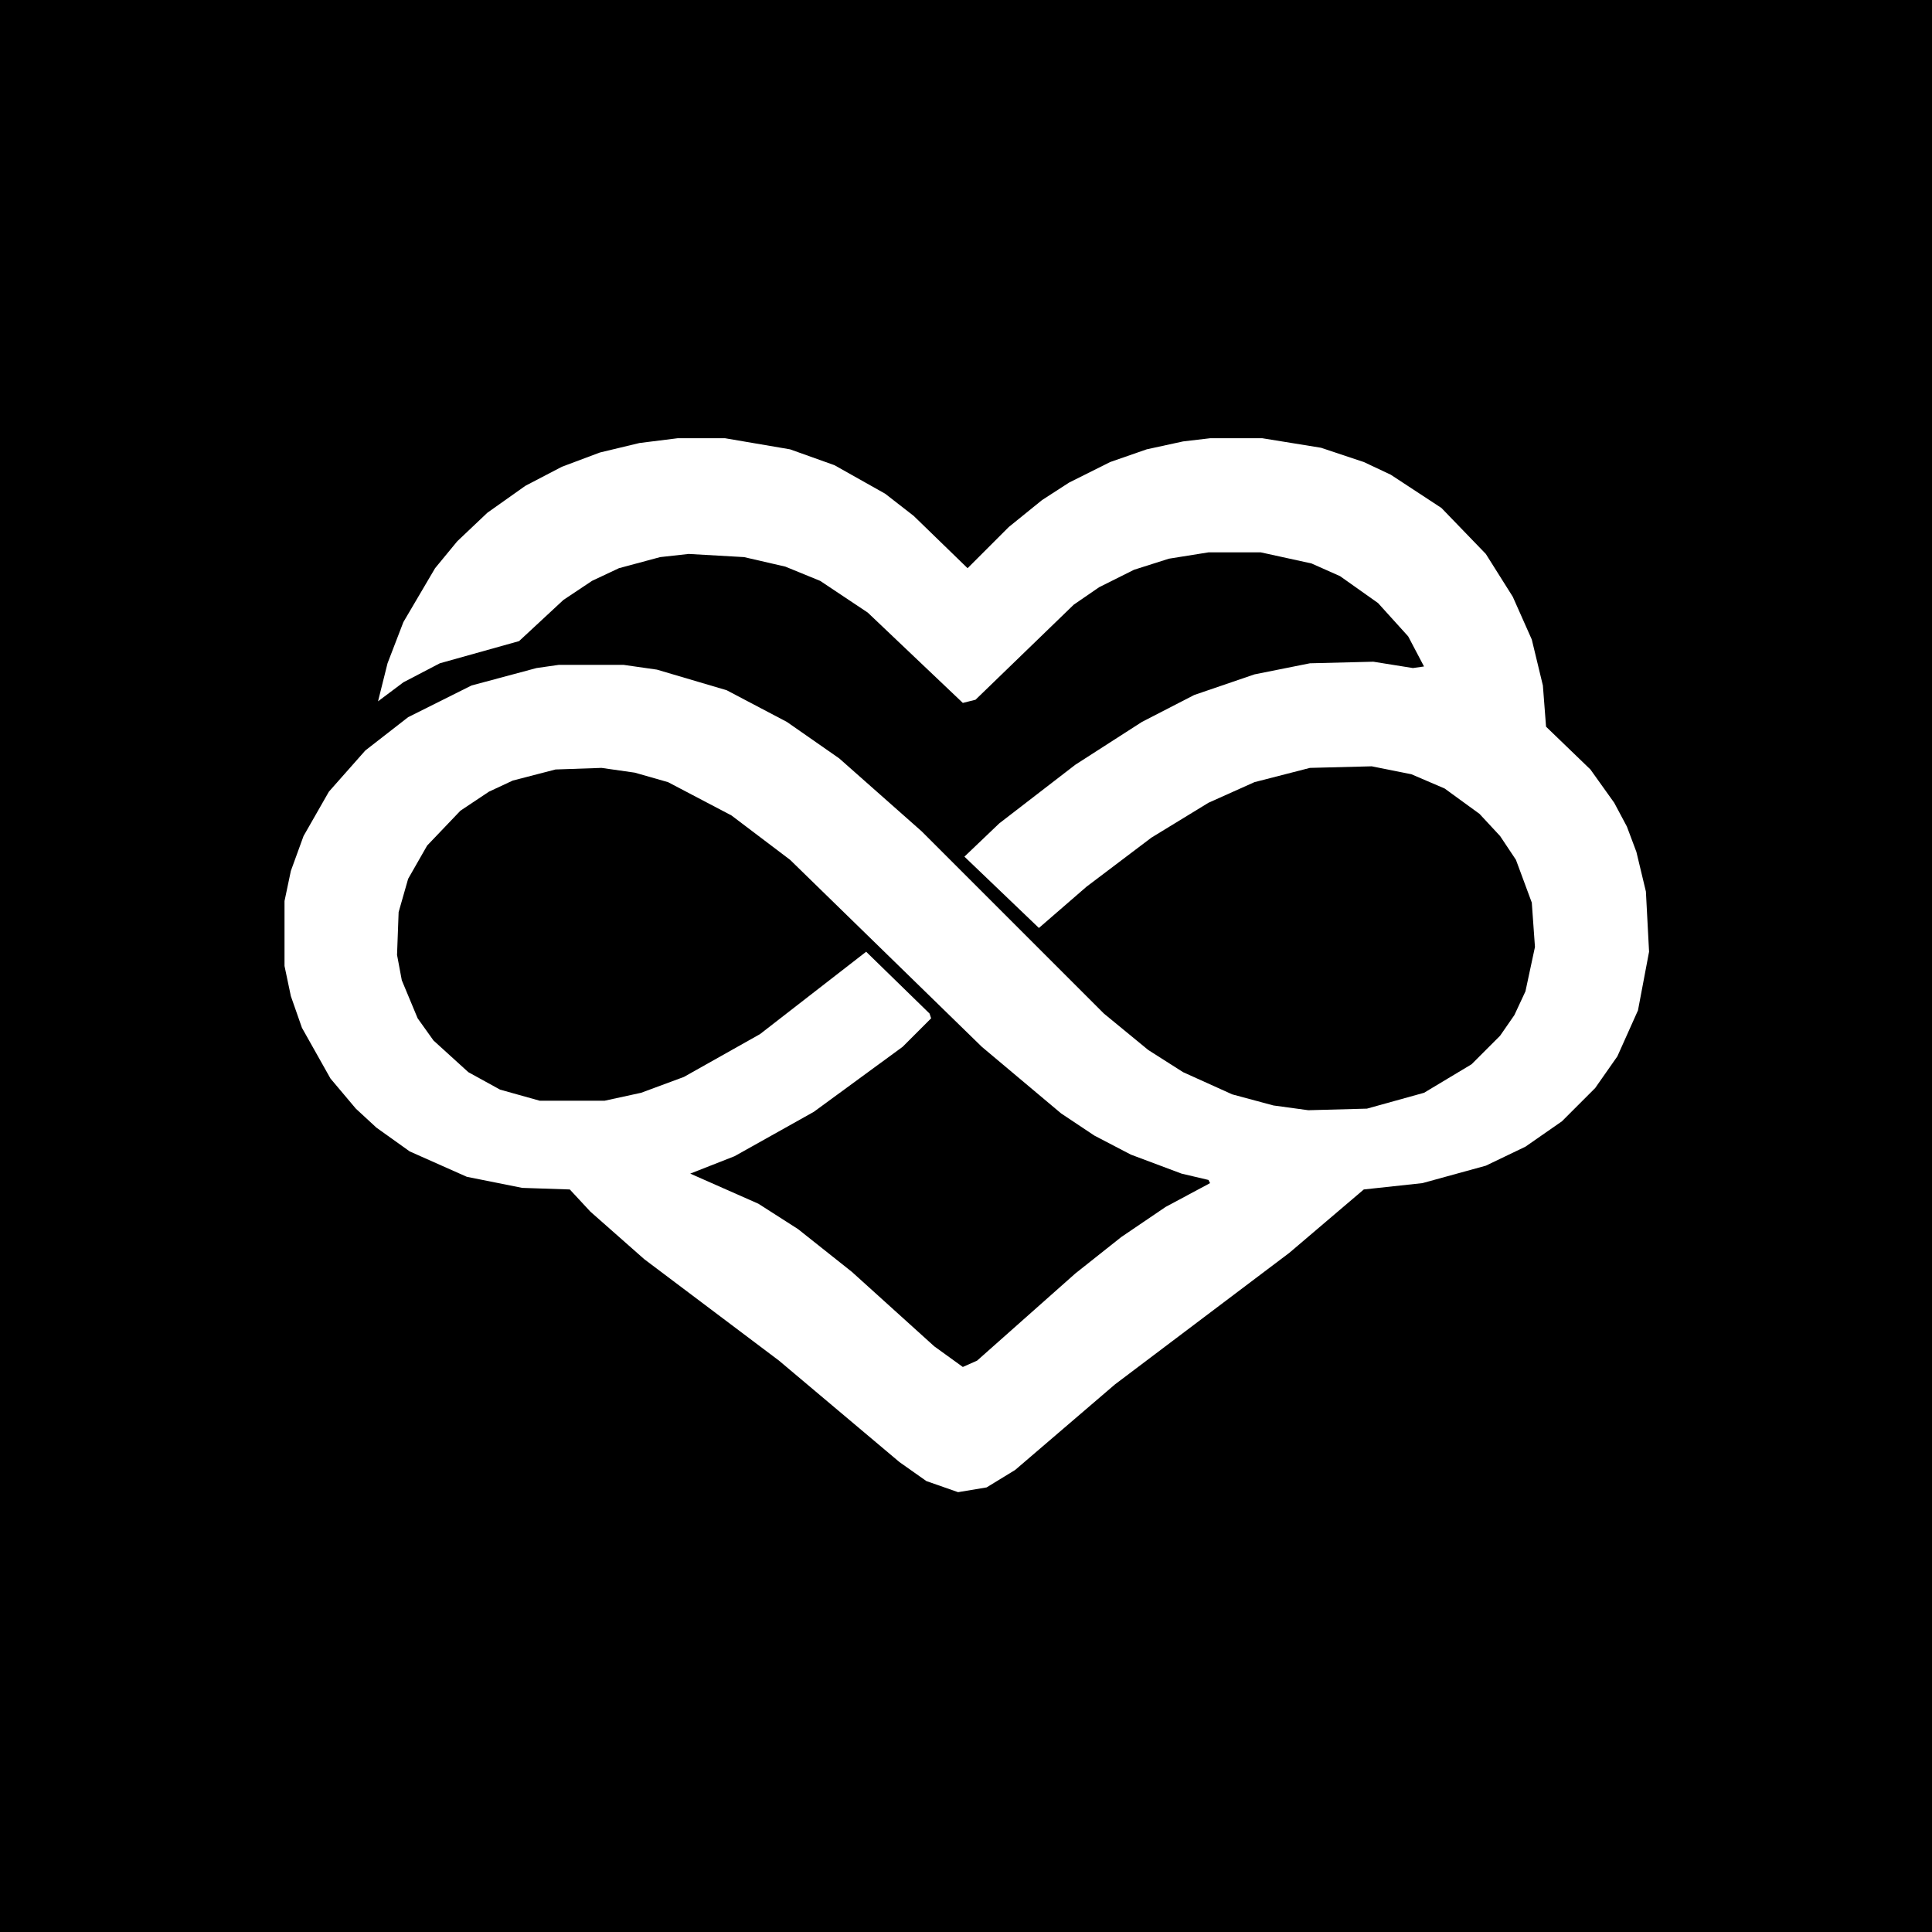
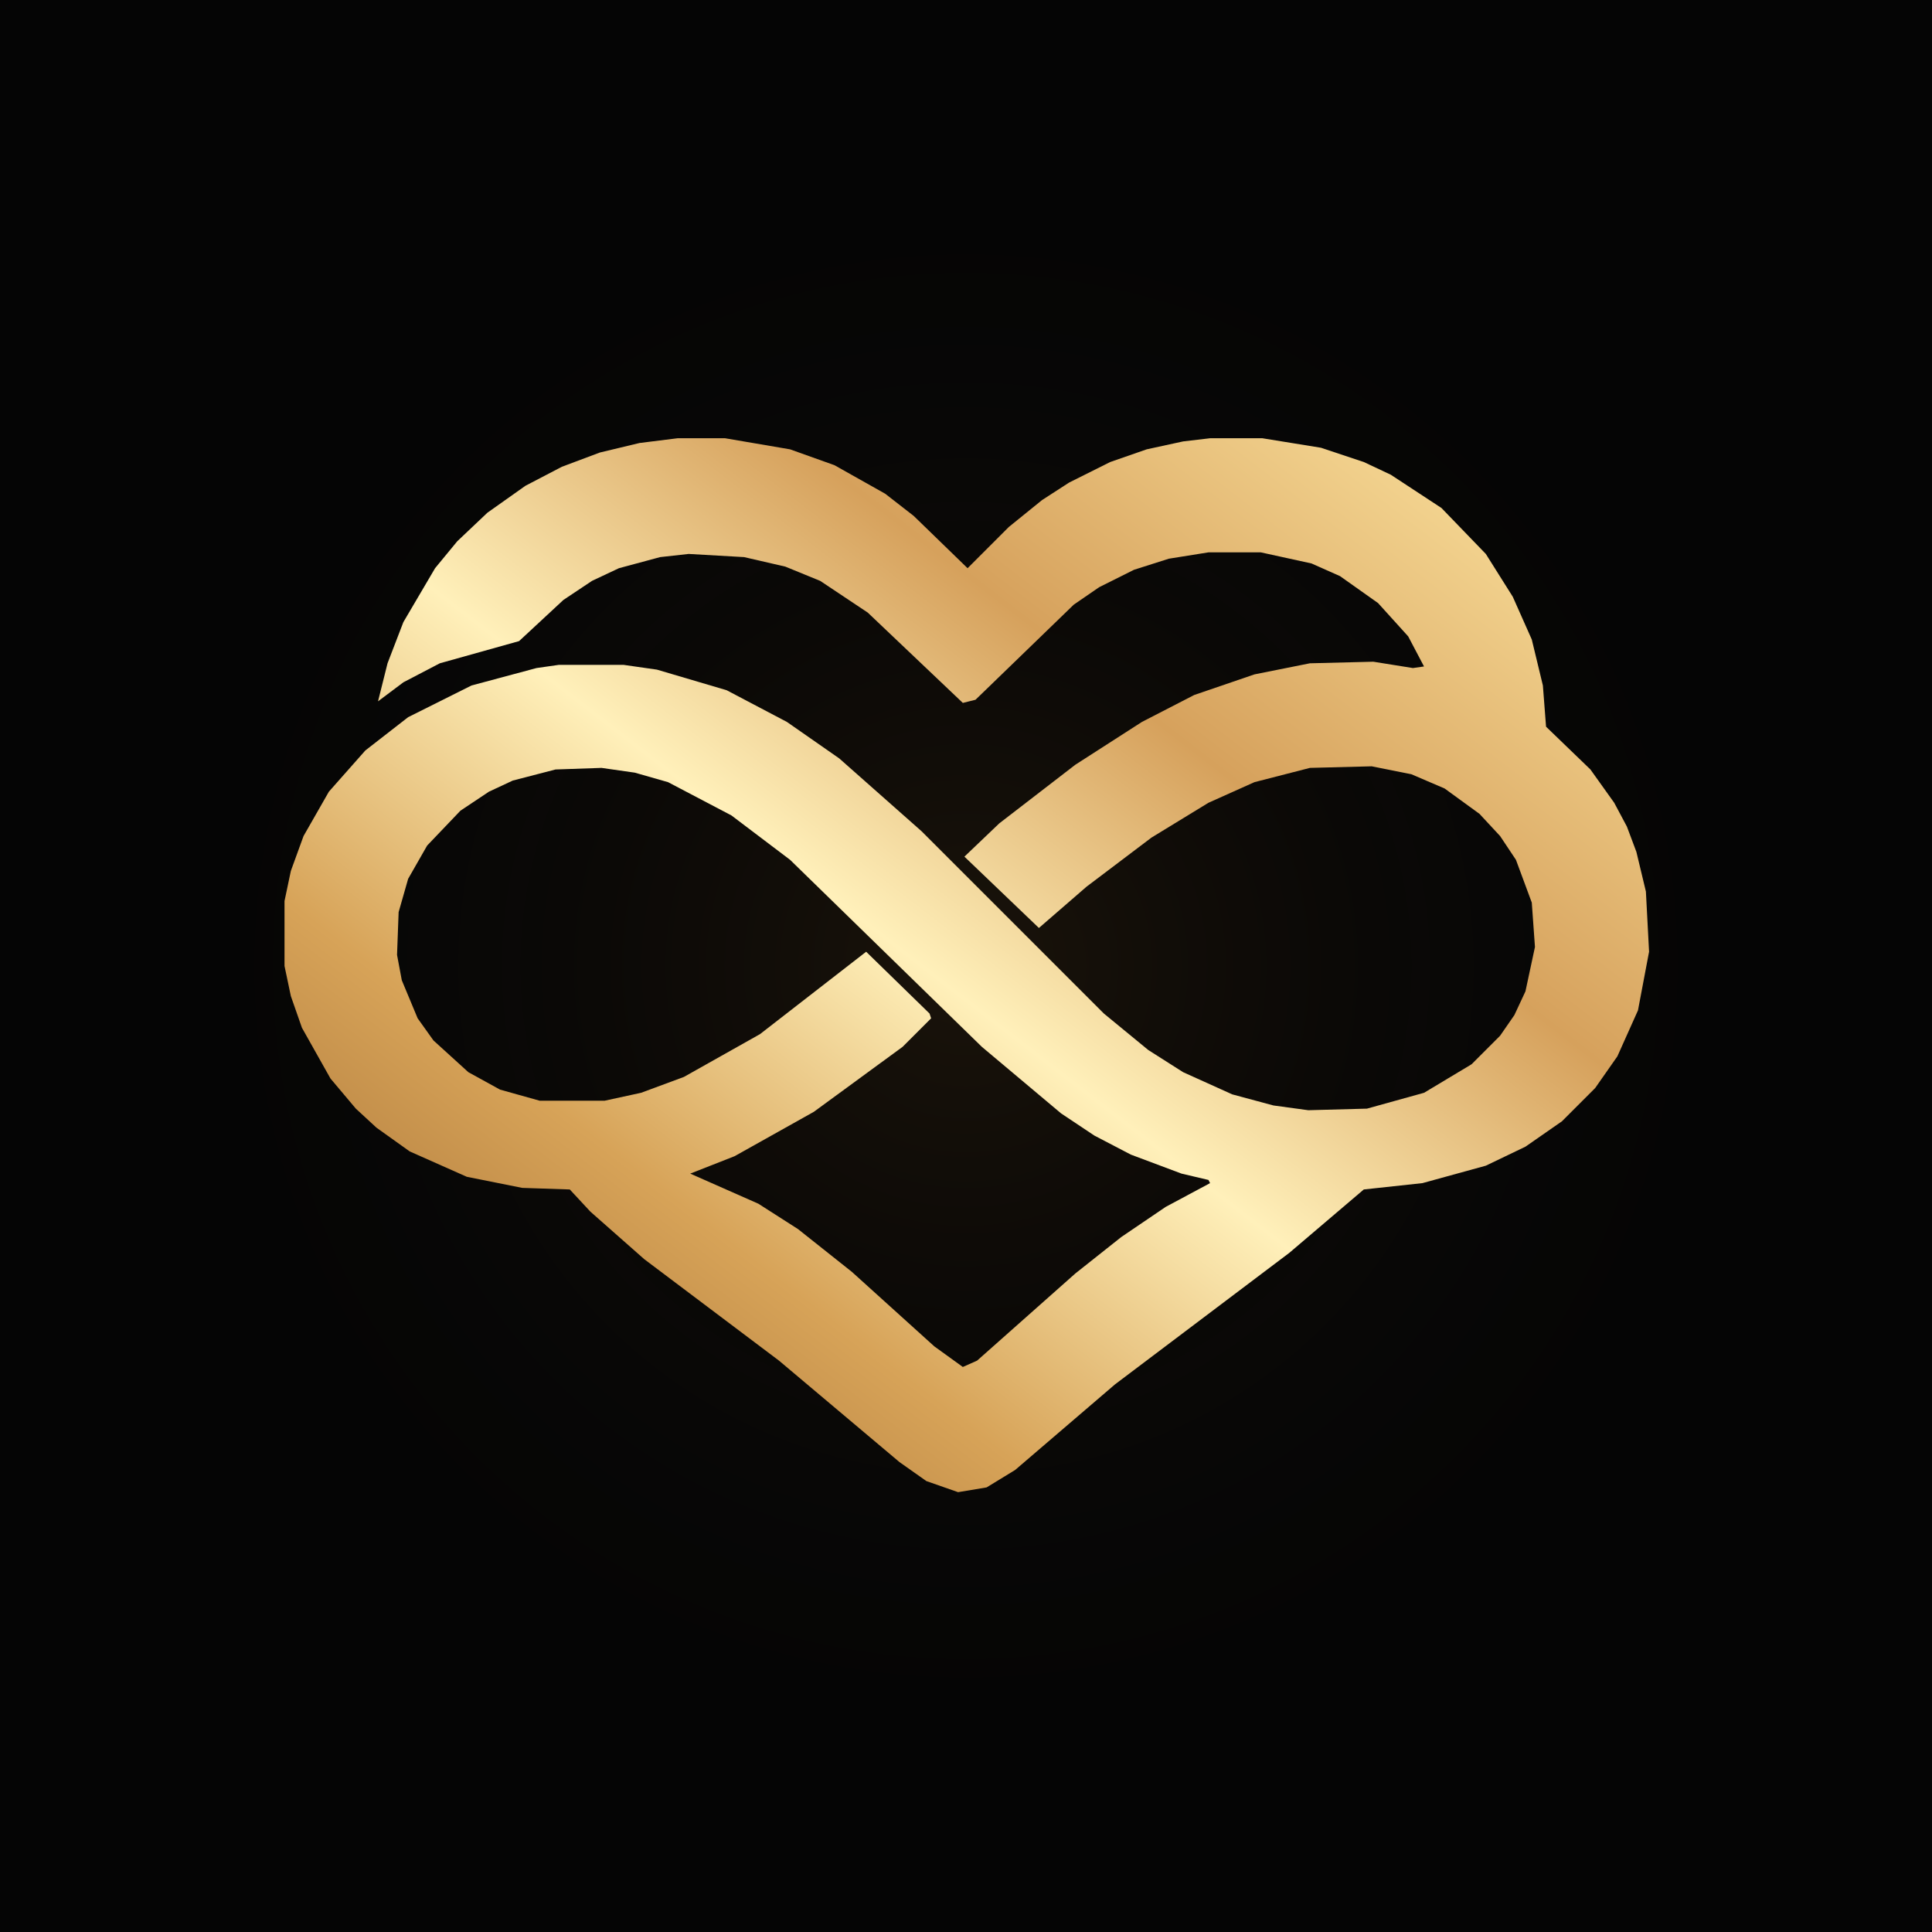
- <svg xmlns="http://www.w3.org/2000/svg" viewBox="0 0 512 512" role="img" aria-label="HeartClear infinity-heart logo">
-   <rect width="512" height="512" fill="#000000" />
-   <path fill="#ffffff" fill-rule="evenodd" d="M75.4,238.78 L75.4,256 L77.08,263.98 L80.02,272.38 L87.58,285.82 L94.3,293.8 L99.76,298.84 L108.58,305.14 L123.7,311.86 L138.4,314.8 L151,315.22 L156.46,321.1 L170.74,333.7 L206.44,360.58 L238.36,387.46 L245.5,392.5 L253.9,395.44 L261.46,394.18 L269.02,389.56 L295.48,366.88 L341.68,332.02 L361.42,315.22 L376.96,313.54 L393.76,308.92 L404.26,303.88 L413.92,297.16 L422.74,288.34 L428.62,279.94 L434.08,267.76 L437.02,252.22 L436.18,236.26 L433.66,225.76 L431.14,219.04 L427.78,212.74 L421.48,203.92 L409.72,192.58 L408.88,181.66 L405.94,169.48 L400.9,158.14 L393.76,146.8 L382,134.62 L368.56,125.8 L361.42,122.44 L350.08,118.66 L334.54,116.14 L320.68,116.14 L313.54,116.98 L303.88,119.08 L294.22,122.44 L283.3,127.9 L276.16,132.52 L267.34,139.66 L256.42,150.58 L242.14,136.72 L234.58,130.84 L221.14,123.28 L209.38,119.08 L192.16,116.14 L179.56,116.14 L169.48,117.4 L158.98,119.92 L148.9,123.7 L139.24,128.74 L129.16,135.88 L121.18,143.44 L115.3,150.58 L106.9,164.86 L102.7,175.78 L100.18,185.86 L106.9,180.82 L116.56,175.78 L137.56,169.9 L149.32,158.98 L156.88,153.94 L164.02,150.58 L174.94,147.64 L182.5,146.8 L197.2,147.64 L208.12,150.16 L217.36,153.94 L229.96,162.34 L255.16,186.28 L258.52,185.44 L284.56,160.24 L291.28,155.62 L300.52,151 L309.76,148.06 L320.26,146.38 L334.12,146.38 L347.56,149.32 L355.12,152.68 L365.2,159.82 L373.18,168.64 L377.38,176.62 L374.44,177.04 L363.94,175.36 L347.14,175.78 L332.44,178.72 L316.48,184.18 L302.62,191.32 L284.98,202.66 L264.82,218.2 L255.58,227.02 L275.32,245.92 L287.92,235 L305.14,221.98 L320.26,212.74 L332.44,207.28 L347.14,203.5 L363.52,203.08 L374.02,205.18 L382.84,208.96 L392.08,215.68 L397.54,221.56 L401.74,227.86 L405.94,239.2 L406.78,250.96 L404.26,262.72 L401.32,269.02 L397.54,274.48 L389.98,282.04 L377.38,289.6 L362.26,293.8 L346.72,294.22 L337.48,292.96 L326.56,290.02 L313.54,284.14 L304.3,278.26 L292.54,268.6 L244.24,220.3 L222.4,200.98 L208.54,191.32 L192.58,182.92 L174.1,177.46 L165.28,176.2 L148.06,176.2 L142.18,177.04 L124.96,181.66 L108.16,190.06 L96.82,198.88 L87.16,209.8 L80.44,221.56 L77.08,230.8 Z M108.16,232.9 L113.2,224.08 L122.02,214.84 L129.58,209.8 L135.88,206.86 L147.22,203.92 L159.4,203.5 L168.22,204.76 L177.04,207.28 L193.84,216.1 L209.38,227.86 L260.2,277.42 L281.2,295.06 L290.02,300.94 L299.68,305.98 L313.12,311.02 L320.26,312.7 L320.68,313.54 L308.92,319.84 L297.16,327.82 L284.98,337.48 L258.94,360.58 L255.16,362.26 L247.6,356.8 L225.76,337.06 L211.48,325.72 L200.98,319 L182.92,311.02 L194.68,306.4 L215.68,294.64 L239.2,277.42 L246.76,269.86 L246.34,268.6 L229.54,252.22 L201.4,274.06 L181.24,285.4 L169.9,289.6 L160.24,291.7 L143.02,291.7 L132.52,288.76 L124.12,284.14 L114.88,275.74 L110.68,269.86 L106.48,259.78 L105.22,253.06 L105.64,241.72 Z" />
+ <svg xmlns="http://www.w3.org/2000/svg" viewBox="0 0 512 512" role="img" aria-label="HeartClear golden infinity-heart logo">
+   <defs>
+     <radialGradient id="aura">
+       <stop offset="0" stop-color="#67471e" stop-opacity=".22" />
+       <stop offset="1" stop-color="#050505" stop-opacity="0" />
+     </radialGradient>
+     <linearGradient id="gold" x1="8%" y1="92%" x2="92%" y2="8%">
+       <stop offset="0" stop-color="#a57035" />
+       <stop offset=".24" stop-color="#d7a358" />
+       <stop offset=".48" stop-color="#fff0ba" />
+       <stop offset=".72" stop-color="#d6a15c" />
+       <stop offset="1" stop-color="#f6d995" />
+     </linearGradient>
+   </defs>
+   <rect width="512" height="512" fill="#050505" />
+   <circle cx="256" cy="256" r="220" fill="url(#aura)" />
+   <path fill="url(#gold)" fill-rule="evenodd" d="M75.4,238.78 L75.4,256 L77.08,263.98 L80.02,272.38 L87.58,285.82 L94.3,293.8 L99.76,298.84 L108.58,305.14 L123.7,311.86 L138.4,314.8 L151,315.22 L156.46,321.1 L170.74,333.7 L206.44,360.58 L238.36,387.46 L245.5,392.5 L253.9,395.44 L261.46,394.18 L269.02,389.56 L295.48,366.88 L341.68,332.02 L361.42,315.22 L376.96,313.54 L393.76,308.92 L404.26,303.88 L413.92,297.16 L422.74,288.34 L428.62,279.94 L434.08,267.76 L437.02,252.22 L436.18,236.26 L433.66,225.76 L431.14,219.04 L427.78,212.74 L421.48,203.92 L409.72,192.58 L408.88,181.66 L405.94,169.48 L400.9,158.14 L393.76,146.8 L382,134.62 L368.56,125.8 L361.42,122.44 L350.08,118.66 L334.54,116.14 L320.68,116.14 L313.54,116.98 L303.88,119.08 L294.22,122.44 L283.3,127.9 L276.16,132.52 L267.34,139.66 L256.42,150.58 L242.14,136.72 L234.58,130.84 L221.14,123.28 L209.38,119.08 L192.16,116.14 L179.56,116.14 L169.48,117.4 L158.98,119.92 L148.9,123.7 L139.24,128.74 L129.16,135.88 L121.18,143.44 L115.3,150.58 L106.9,164.86 L102.7,175.78 L100.18,185.86 L106.9,180.82 L116.56,175.78 L137.56,169.9 L149.32,158.98 L156.88,153.94 L164.02,150.58 L174.94,147.64 L182.5,146.8 L197.2,147.64 L208.12,150.16 L217.36,153.94 L229.96,162.34 L255.16,186.28 L258.52,185.44 L284.56,160.24 L291.28,155.62 L300.52,151 L309.76,148.06 L320.26,146.38 L334.12,146.38 L347.56,149.32 L355.12,152.68 L365.2,159.82 L373.18,168.64 L377.38,176.62 L374.44,177.04 L363.94,175.36 L347.14,175.78 L332.44,178.72 L316.48,184.18 L302.62,191.32 L284.98,202.66 L264.82,218.2 L255.58,227.02 L275.32,245.92 L287.92,235 L305.14,221.98 L320.26,212.74 L332.44,207.28 L347.14,203.5 L363.52,203.08 L374.02,205.18 L382.84,208.96 L392.08,215.68 L397.54,221.56 L401.74,227.86 L405.94,239.2 L406.78,250.96 L404.26,262.72 L401.32,269.02 L397.54,274.48 L389.98,282.04 L377.38,289.6 L362.26,293.8 L346.72,294.22 L337.48,292.96 L326.56,290.02 L313.54,284.14 L304.3,278.26 L292.54,268.6 L244.24,220.3 L222.4,200.98 L208.54,191.32 L192.58,182.92 L174.1,177.46 L165.28,176.2 L148.06,176.2 L142.18,177.04 L124.96,181.66 L108.16,190.06 L96.82,198.88 L87.16,209.8 L80.44,221.56 L77.08,230.8 Z M108.16,232.9 L113.2,224.08 L122.02,214.84 L129.58,209.8 L135.88,206.86 L147.22,203.92 L159.4,203.5 L168.22,204.76 L177.04,207.28 L193.84,216.1 L209.38,227.86 L260.2,277.42 L281.2,295.06 L290.02,300.94 L299.68,305.98 L313.12,311.02 L320.26,312.7 L320.68,313.54 L308.92,319.84 L297.16,327.82 L284.98,337.48 L258.94,360.58 L255.16,362.26 L247.6,356.8 L225.76,337.06 L211.48,325.72 L200.98,319 L182.92,311.02 L194.68,306.4 L215.68,294.64 L239.2,277.42 L246.76,269.86 L246.34,268.6 L229.54,252.22 L201.4,274.06 L181.24,285.4 L169.9,289.6 L160.24,291.7 L143.02,291.7 L132.52,288.76 L124.12,284.14 L114.88,275.74 L110.68,269.86 L106.48,259.78 L105.22,253.06 L105.64,241.72 Z" />
</svg>
